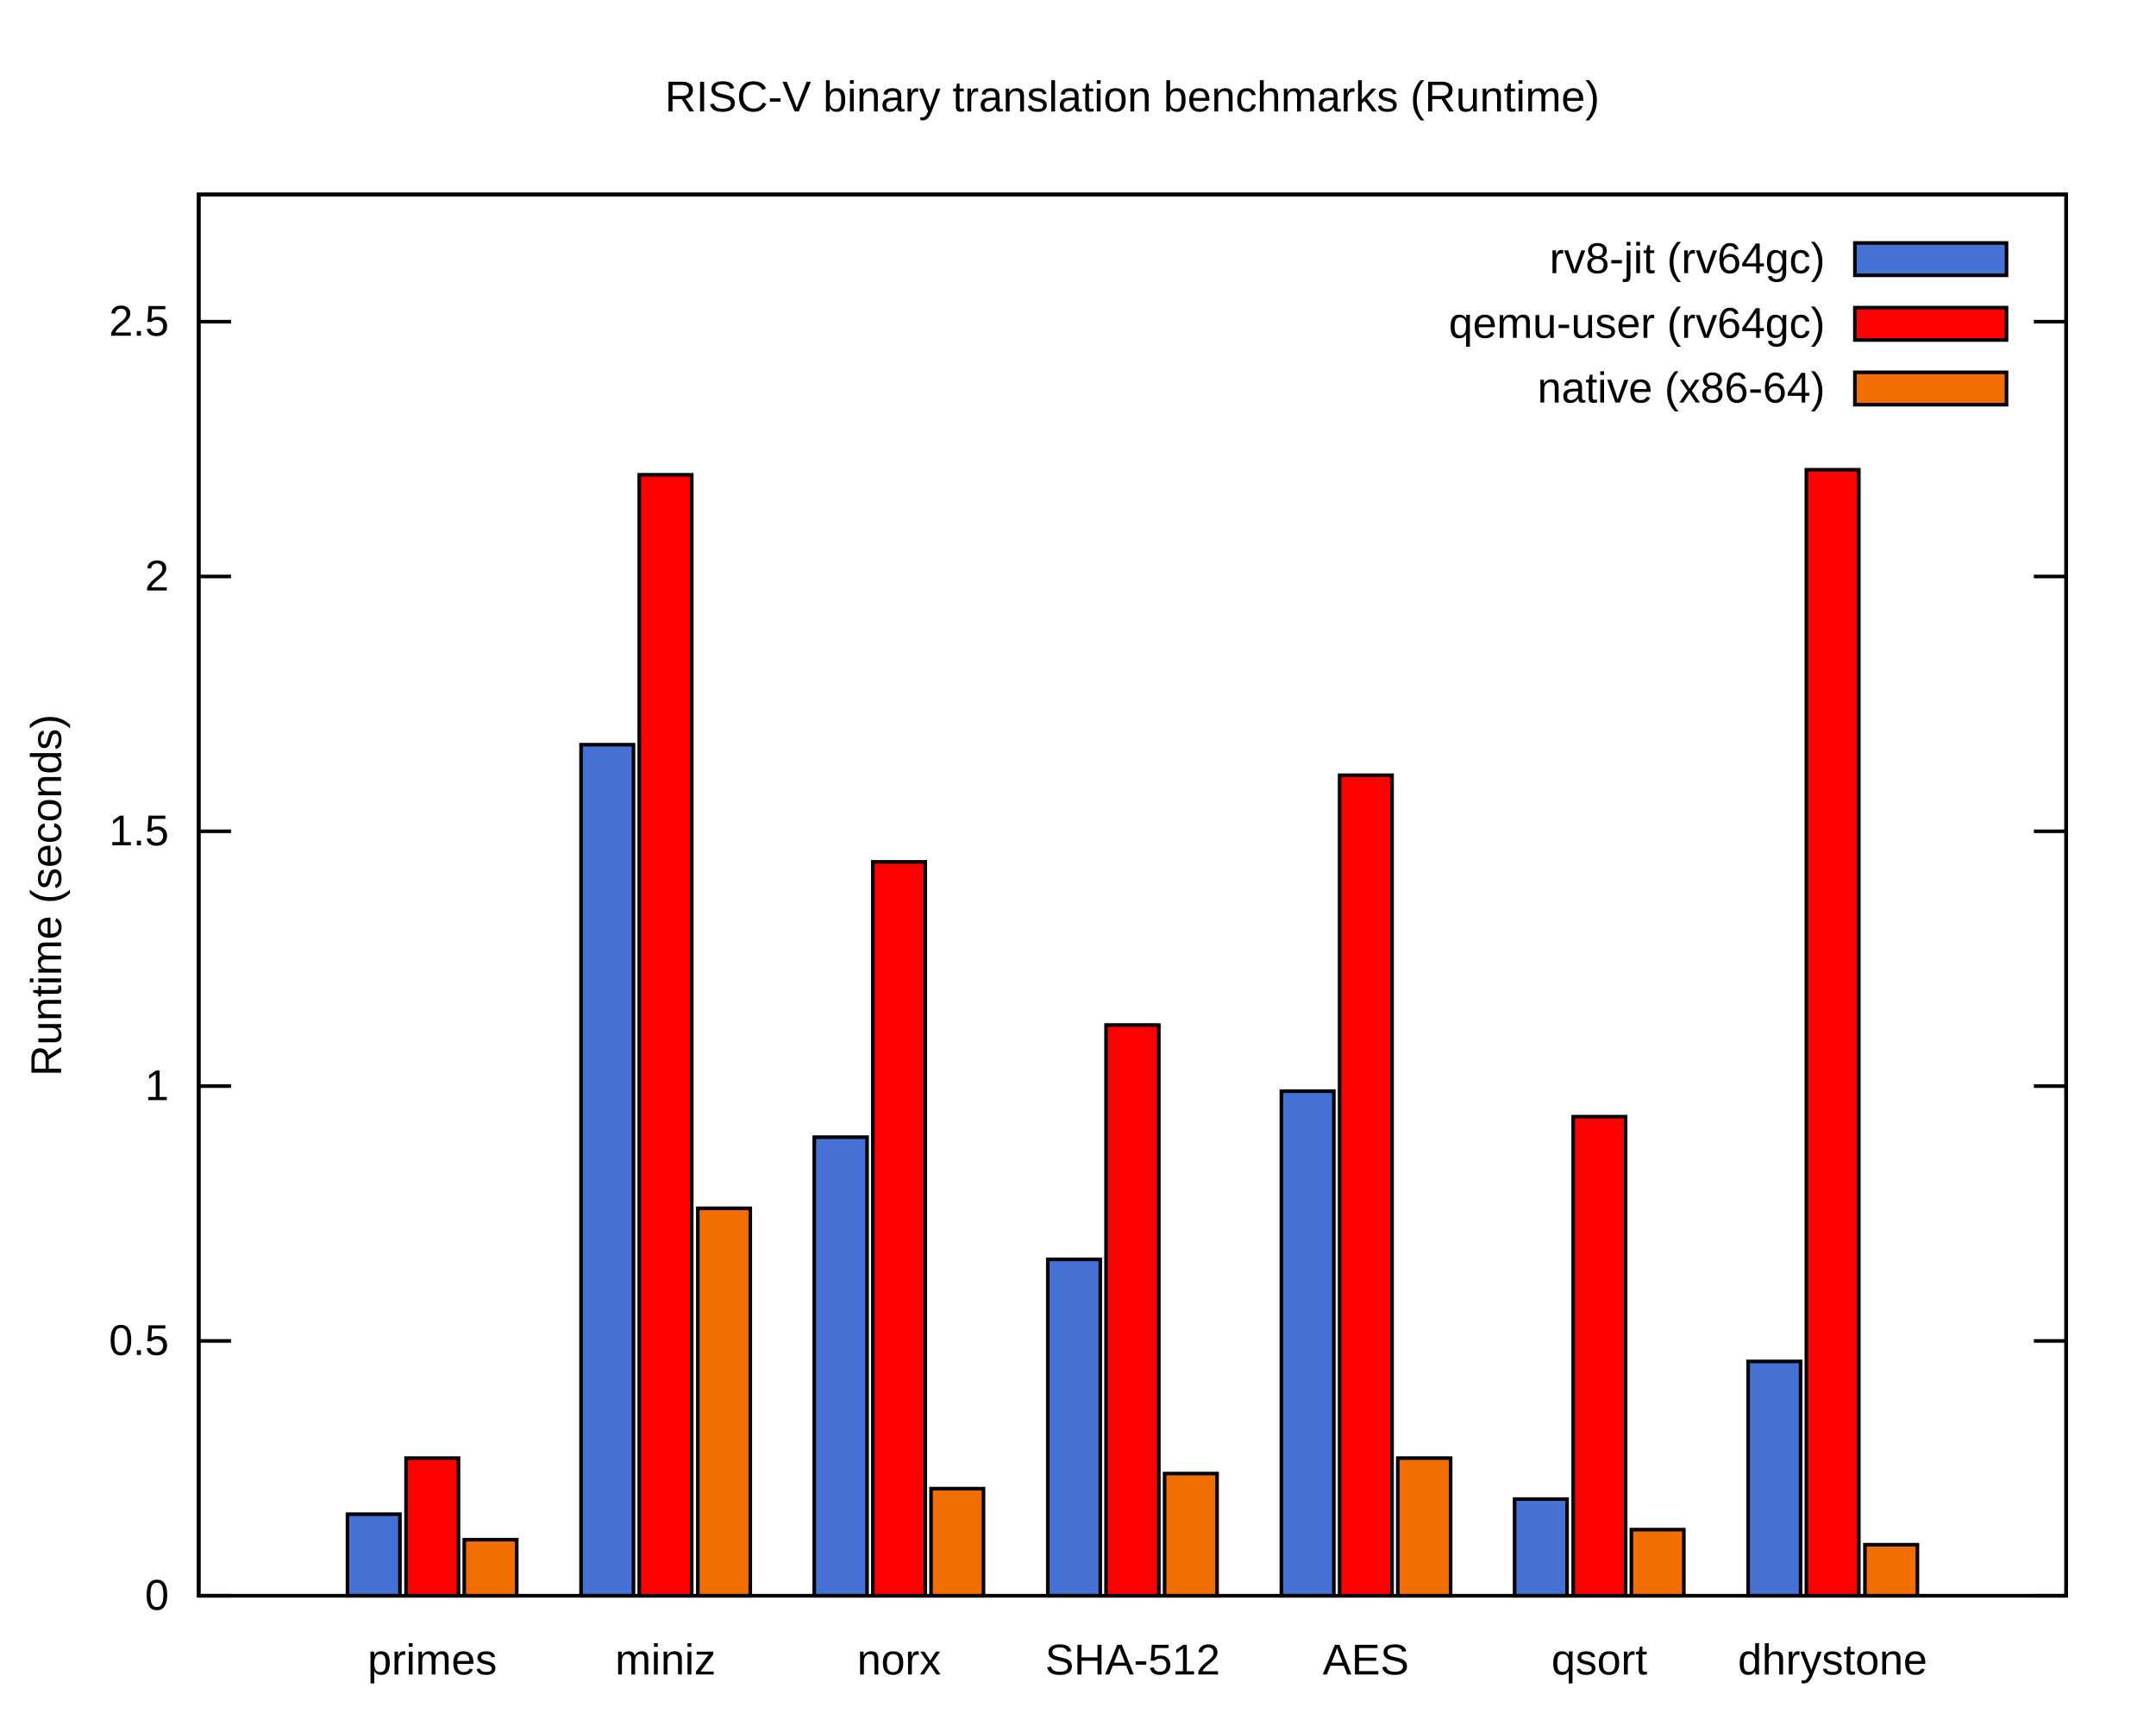
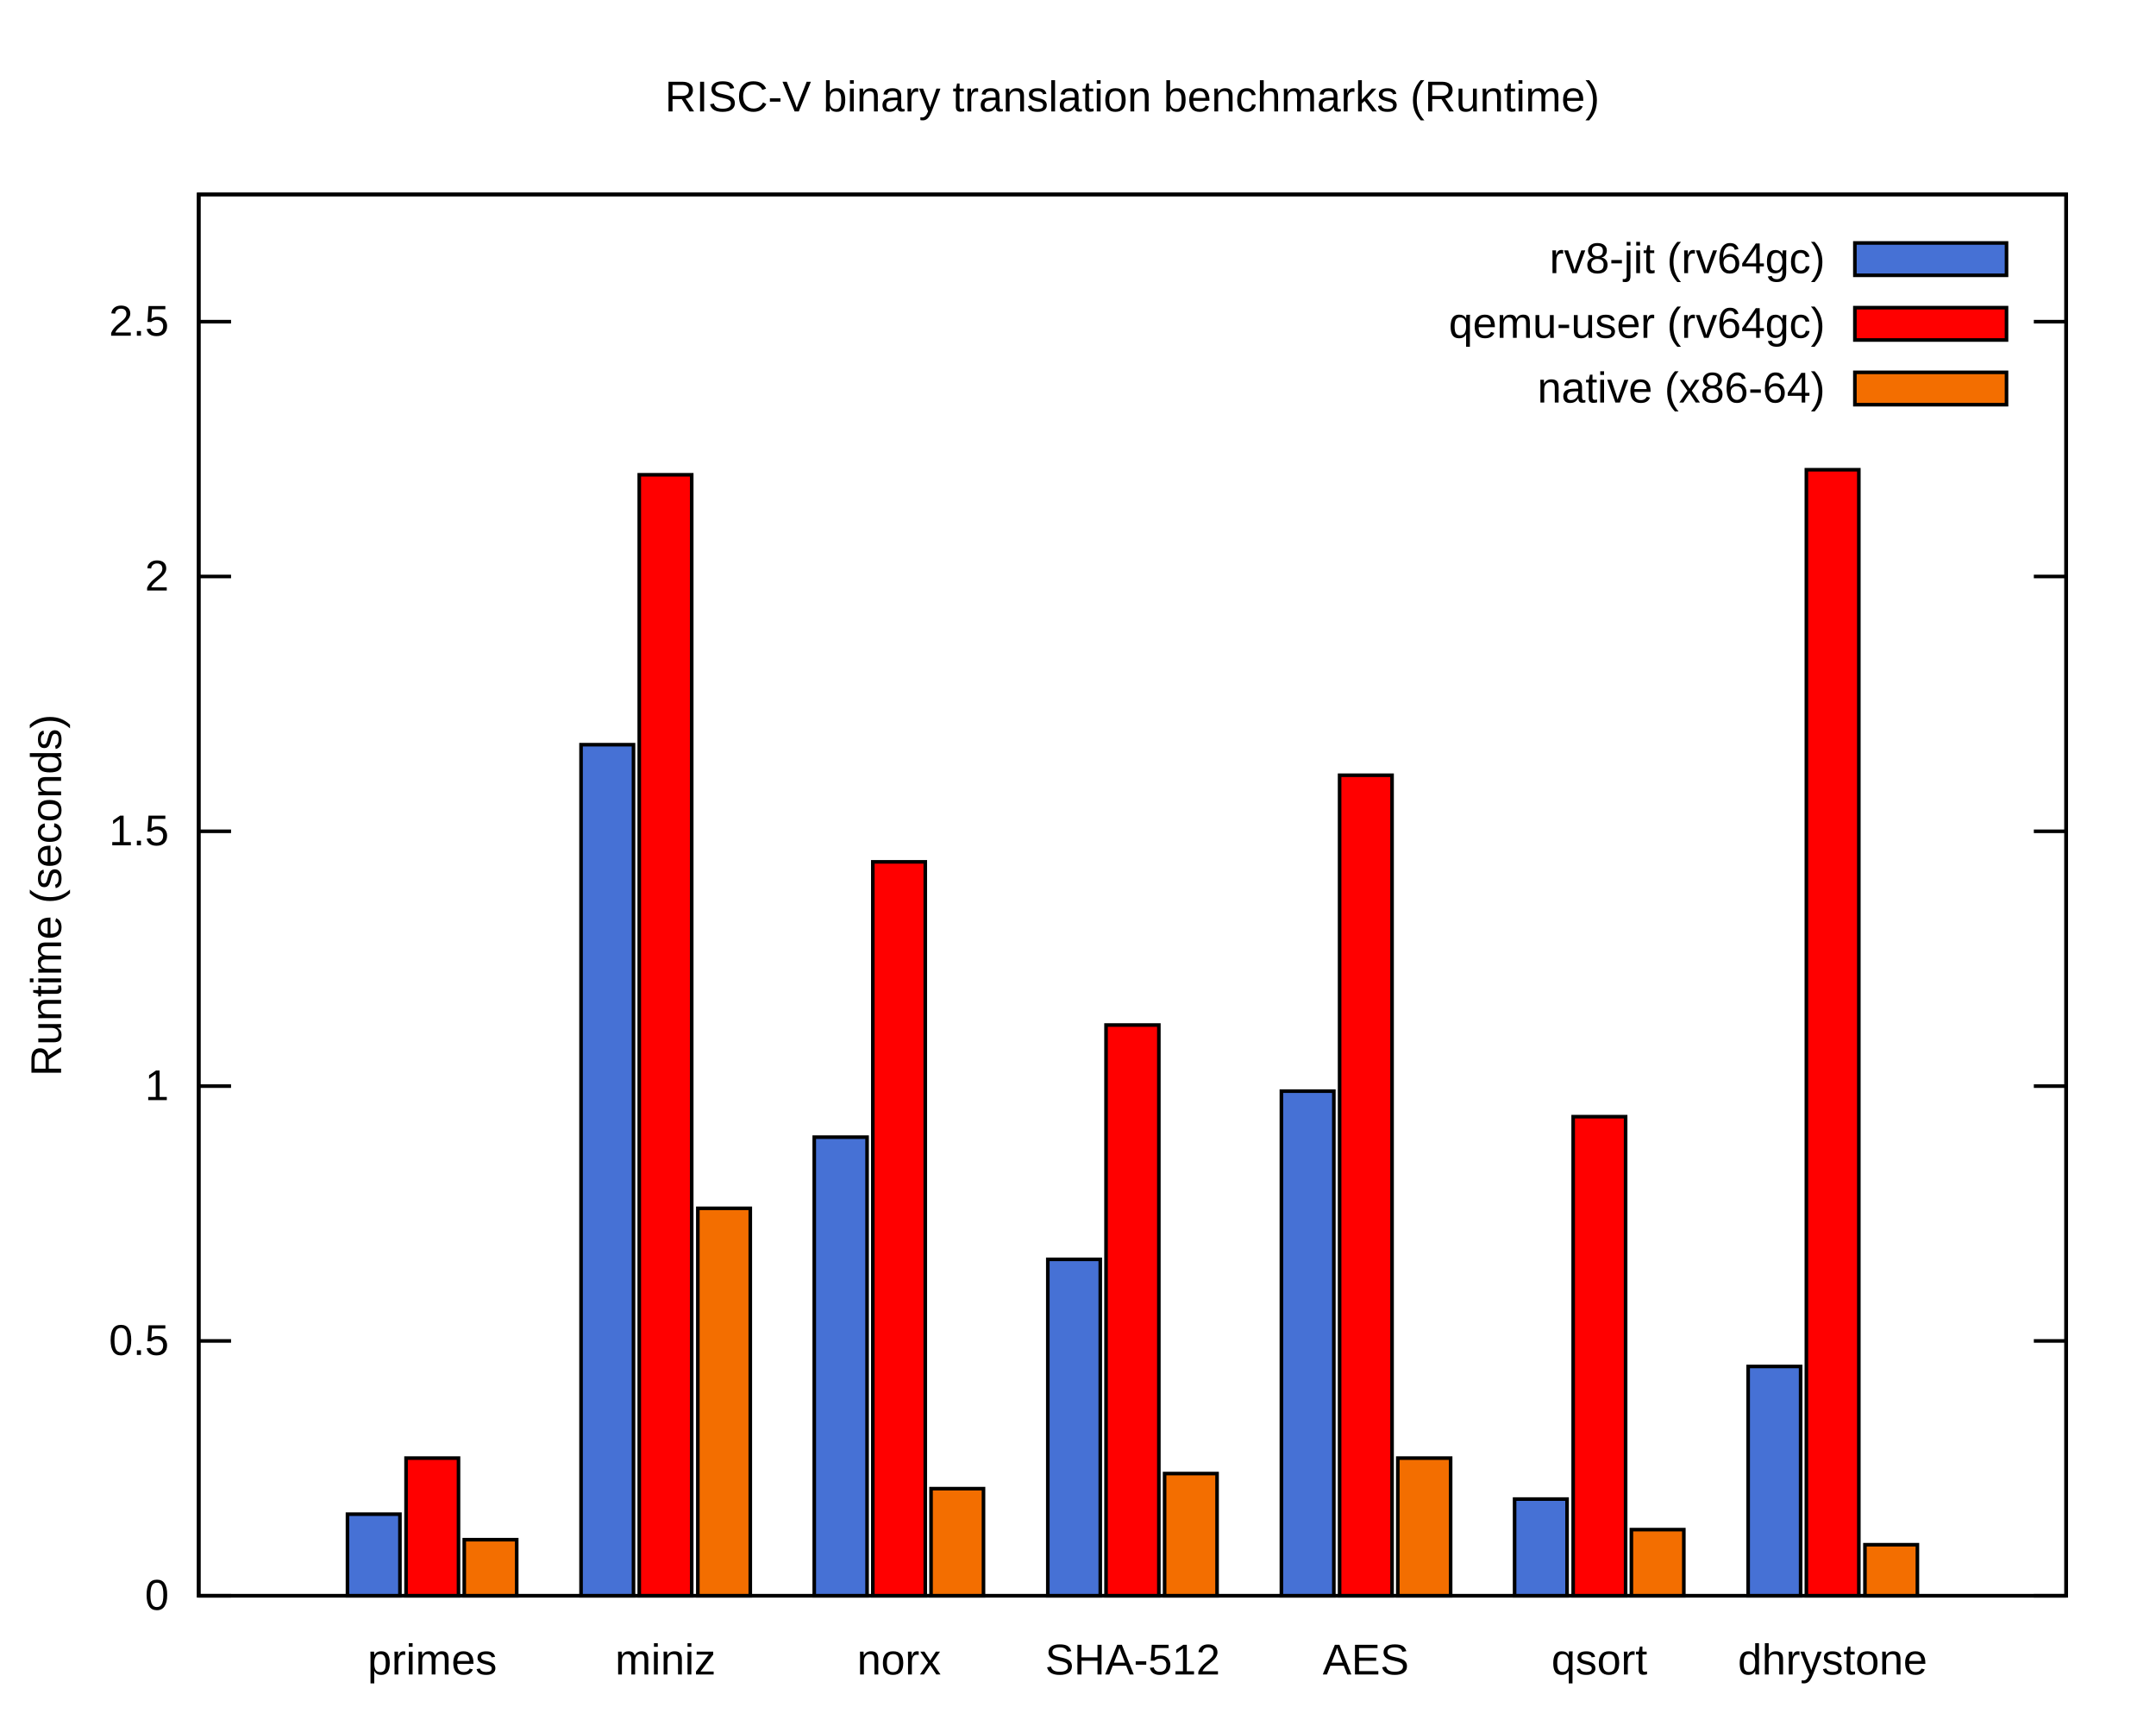
<svg xmlns="http://www.w3.org/2000/svg" xmlns:xlink="http://www.w3.org/1999/xlink" width="600" height="480" viewBox="0 0 600 480">
  <g id="gnuplot_canvas">
    <rect x="0" y="0" width="600" height="480" fill="none" />
    <defs>
      <circle id="gpDot" r="0.5" stroke-width="0.5" />
      <path id="gpPt0" stroke-width="0.222" stroke="currentColor" d="M-1,0 h2 M0,-1 v2" />
      <path id="gpPt1" stroke-width="0.222" stroke="currentColor" d="M-1,-1 L1,1 M1,-1 L-1,1" />
      <path id="gpPt2" stroke-width="0.222" stroke="currentColor" d="M-1,0 L1,0 M0,-1 L0,1 M-1,-1 L1,1 M-1,1 L1,-1" />
      <rect id="gpPt3" stroke-width="0.222" stroke="currentColor" x="-1" y="-1" width="2" height="2" />
      <rect id="gpPt4" stroke-width="0.222" stroke="currentColor" fill="currentColor" x="-1" y="-1" width="2" height="2" />
      <circle id="gpPt5" stroke-width="0.222" stroke="currentColor" cx="0" cy="0" r="1" />
      <use xlink:href="#gpPt5" id="gpPt6" fill="currentColor" stroke="none" />
      <path id="gpPt7" stroke-width="0.222" stroke="currentColor" d="M0,-1.33 L-1.33,0.67 L1.33,0.67 z" />
      <use xlink:href="#gpPt7" id="gpPt8" fill="currentColor" stroke="none" />
      <use xlink:href="#gpPt7" id="gpPt9" stroke="currentColor" transform="rotate(180)" />
      <use xlink:href="#gpPt9" id="gpPt10" fill="currentColor" stroke="none" />
      <use xlink:href="#gpPt3" id="gpPt11" stroke="currentColor" transform="rotate(45)" />
      <use xlink:href="#gpPt11" id="gpPt12" fill="currentColor" stroke="none" />
      <path id="gpPt13" stroke-width="0.222" stroke="currentColor" d="M0,1.330 L1.265,0.411 L0.782,-1.067 L-0.782,-1.076 L-1.265,0.411 z" />
      <use xlink:href="#gpPt13" id="gpPt14" fill="currentColor" stroke="none" />
      <filter id="textbox" filterUnits="objectBoundingBox" x="0" y="0" height="1" width="1">
        <feFlood flood-color="white" flood-opacity="1" result="bgnd" />
        <feComposite in="SourceGraphic" in2="bgnd" operator="atop" />
      </filter>
      <filter id="greybox" filterUnits="objectBoundingBox" x="0" y="0" height="1" width="1">
        <feFlood flood-color="lightgrey" flood-opacity="1" result="grey" />
        <feComposite in="SourceGraphic" in2="grey" operator="atop" />
      </filter>
    </defs>
    <g fill="none" color="white" stroke="currentColor" stroke-width="1.00" stroke-linecap="butt" stroke-linejoin="miter">
</g>
    <g fill="none" color="black" stroke="currentColor" stroke-width="1.00" stroke-linecap="butt" stroke-linejoin="miter">
      <path stroke="black" d="M55.3,444.0 L64.3,444.0 M575.0,444.0 L566.0,444.0  " />
      <g transform="translate(47.0,447.9)" stroke="none" fill="black" font-family="Arial" font-size="12.00" text-anchor="end">
        <text>
          <tspan font-family="Arial"> 0</tspan>
        </text>
      </g>
    </g>
    <g fill="none" color="black" stroke="currentColor" stroke-width="1.00" stroke-linecap="butt" stroke-linejoin="miter">
      <path stroke="black" d="M55.3,373.1 L64.3,373.1 M575.0,373.1 L566.0,373.1  " />
      <g transform="translate(47.0,377.0)" stroke="none" fill="black" font-family="Arial" font-size="12.00" text-anchor="end">
        <text>
          <tspan font-family="Arial"> 0.5</tspan>
        </text>
      </g>
    </g>
    <g fill="none" color="black" stroke="currentColor" stroke-width="1.00" stroke-linecap="butt" stroke-linejoin="miter">
      <path stroke="black" d="M55.3,302.2 L64.3,302.2 M575.0,302.2 L566.0,302.2  " />
      <g transform="translate(47.0,306.1)" stroke="none" fill="black" font-family="Arial" font-size="12.00" text-anchor="end">
        <text>
          <tspan font-family="Arial"> 1</tspan>
        </text>
      </g>
    </g>
    <g fill="none" color="black" stroke="currentColor" stroke-width="1.00" stroke-linecap="butt" stroke-linejoin="miter">
      <path stroke="black" d="M55.3,231.3 L64.3,231.3 M575.0,231.3 L566.0,231.3  " />
      <g transform="translate(47.0,235.2)" stroke="none" fill="black" font-family="Arial" font-size="12.00" text-anchor="end">
        <text>
          <tspan font-family="Arial"> 1.5</tspan>
        </text>
      </g>
    </g>
    <g fill="none" color="black" stroke="currentColor" stroke-width="1.00" stroke-linecap="butt" stroke-linejoin="miter">
      <path stroke="black" d="M55.3,160.4 L64.3,160.4 M575.0,160.4 L566.0,160.4  " />
      <g transform="translate(47.0,164.3)" stroke="none" fill="black" font-family="Arial" font-size="12.00" text-anchor="end">
        <text>
          <tspan font-family="Arial"> 2</tspan>
        </text>
      </g>
    </g>
    <g fill="none" color="black" stroke="currentColor" stroke-width="1.00" stroke-linecap="butt" stroke-linejoin="miter">
      <path stroke="black" d="M55.3,89.5 L64.3,89.5 M575.0,89.5 L566.0,89.5  " />
      <g transform="translate(47.0,93.4)" stroke="none" fill="black" font-family="Arial" font-size="12.00" text-anchor="end">
        <text>
          <tspan font-family="Arial"> 2.5</tspan>
        </text>
      </g>
    </g>
    <g fill="none" color="black" stroke="currentColor" stroke-width="1.00" stroke-linecap="butt" stroke-linejoin="miter">
      <path stroke="black" d="M120.3,444.0 M120.3,54.1  " />
      <g transform="translate(120.3,465.9)" stroke="none" fill="black" font-family="Arial" font-size="12.00" text-anchor="middle">
        <text>
          <tspan font-family="Arial">primes</tspan>
        </text>
      </g>
    </g>
    <g fill="none" color="black" stroke="currentColor" stroke-width="1.00" stroke-linecap="butt" stroke-linejoin="miter">
      <path stroke="black" d="M185.2,444.0 M185.2,54.1  " />
      <g transform="translate(185.2,465.9)" stroke="none" fill="black" font-family="Arial" font-size="12.00" text-anchor="middle">
        <text>
          <tspan font-family="Arial">miniz</tspan>
        </text>
      </g>
    </g>
    <g fill="none" color="black" stroke="currentColor" stroke-width="1.00" stroke-linecap="butt" stroke-linejoin="miter">
      <path stroke="black" d="M250.2,444.0 M250.2,54.1  " />
      <g transform="translate(250.2,465.9)" stroke="none" fill="black" font-family="Arial" font-size="12.00" text-anchor="middle">
        <text>
          <tspan font-family="Arial">norx</tspan>
        </text>
      </g>
    </g>
    <g fill="none" color="black" stroke="currentColor" stroke-width="1.00" stroke-linecap="butt" stroke-linejoin="miter">
      <path stroke="black" d="M315.2,444.0 M315.2,54.1  " />
      <g transform="translate(315.2,465.9)" stroke="none" fill="black" font-family="Arial" font-size="12.00" text-anchor="middle">
        <text>
          <tspan font-family="Arial">SHA-512</tspan>
        </text>
      </g>
    </g>
    <g fill="none" color="black" stroke="currentColor" stroke-width="1.00" stroke-linecap="butt" stroke-linejoin="miter">
      <path stroke="black" d="M380.1,444.0 M380.1,54.1  " />
      <g transform="translate(380.1,465.9)" stroke="none" fill="black" font-family="Arial" font-size="12.00" text-anchor="middle">
        <text>
          <tspan font-family="Arial">AES</tspan>
        </text>
      </g>
    </g>
    <g fill="none" color="black" stroke="currentColor" stroke-width="1.00" stroke-linecap="butt" stroke-linejoin="miter">
      <path stroke="black" d="M445.1,444.0 M445.1,54.1  " />
      <g transform="translate(445.1,465.9)" stroke="none" fill="black" font-family="Arial" font-size="12.00" text-anchor="middle">
        <text>
          <tspan font-family="Arial">qsort</tspan>
        </text>
      </g>
    </g>
    <g fill="none" color="black" stroke="currentColor" stroke-width="1.00" stroke-linecap="butt" stroke-linejoin="miter">
      <path stroke="black" d="M510.0,444.0 M510.0,54.1  " />
      <g transform="translate(510.0,465.9)" stroke="none" fill="black" font-family="Arial" font-size="12.00" text-anchor="middle">
        <text>
          <tspan font-family="Arial">dhrystone</tspan>
        </text>
      </g>
    </g>
    <g fill="none" color="black" stroke="currentColor" stroke-width="1.00" stroke-linecap="butt" stroke-linejoin="miter">
</g>
    <g fill="none" color="black" stroke="currentColor" stroke-width="1.00" stroke-linecap="butt" stroke-linejoin="miter">
      <path stroke="black" d="M55.3,54.1 L55.3,444.0 L575.0,444.0 L575.0,54.1 L55.3,54.1 Z  " />
    </g>
    <g fill="none" color="black" stroke="currentColor" stroke-width="1.00" stroke-linecap="butt" stroke-linejoin="miter">
      <g transform="translate(17.0,249.1) rotate(270)" stroke="none" fill="black" font-family="Arial" font-size="12.00" text-anchor="middle">
        <text>
          <tspan font-family="Arial">Runtime (seconds)</tspan>
        </text>
      </g>
    </g>
    <g fill="none" color="black" stroke="currentColor" stroke-width="1.00" stroke-linecap="butt" stroke-linejoin="miter">
      <g transform="translate(315.1,31.0)" stroke="none" fill="black" font-family="Arial" font-size="12.00" text-anchor="middle">
        <text>
          <tspan font-family="Arial">RISC-V binary translation benchmarks (Runtime)</tspan>
        </text>
      </g>
    </g>
    <g id="gnuplot_plot_1">
      <g fill="none" color="black" stroke="currentColor" stroke-width="1.00" stroke-linecap="butt" stroke-linejoin="miter">
        <g transform="translate(507.9,76.0)" stroke="none" fill="black" font-family="Arial" font-size="12.00" text-anchor="end">
          <text>
            <tspan font-family="Arial">rv8-jit (rv64gc)</tspan>
          </text>
        </g>
      </g>
      <g fill="none" color="black" stroke="currentColor" stroke-width="1.00" stroke-linecap="butt" stroke-linejoin="miter">
        <g stroke="none" shape-rendering="crispEdges">
          <polygon fill="rgb( 70, 113, 213)" points="516.2,76.6 558.4,76.6 558.4,67.6 516.2,67.6 " />
        </g>
        <path stroke="black" d="M516.2,76.6 L558.4,76.6 L558.4,67.6 L516.2,67.6 L516.2,76.6 Z  " />
      </g>
      <g fill="none" color="black" stroke="currentColor" stroke-width="1.00" stroke-linecap="butt" stroke-linejoin="miter">
        <g stroke="none" shape-rendering="crispEdges">
          <polygon fill="rgb( 70, 113, 213)" points="96.7,444.0 111.4,444.0 111.4,421.2 96.7,421.2 " />
        </g>
        <path stroke="black" d="M96.7,444.0 L96.7,421.3 L111.3,421.3 L111.3,444.0 L96.7,444.0 Z  " />
      </g>
      <g fill="none" color="black" stroke="currentColor" stroke-width="1.00" stroke-linecap="butt" stroke-linejoin="miter">
        <g stroke="none" shape-rendering="crispEdges">
          <polygon fill="rgb( 70, 113, 213)" points="161.7,444.0 176.4,444.0 176.4,207.1 161.7,207.1 " />
        </g>
        <path stroke="black" d="M161.7,444.0 L161.7,207.2 L176.3,207.2 L176.3,444.0 L161.7,444.0 Z  " />
      </g>
      <g fill="none" color="black" stroke="currentColor" stroke-width="1.00" stroke-linecap="butt" stroke-linejoin="miter">
        <g stroke="none" shape-rendering="crispEdges">
          <polygon fill="rgb( 70, 113, 213)" points="226.6,444.0 241.4,444.0 241.4,316.3 226.6,316.3 " />
        </g>
        <path stroke="black" d="M226.6,444.0 L226.6,316.4 L241.3,316.4 L241.3,444.0 L226.6,444.0 Z  " />
      </g>
      <g fill="none" color="black" stroke="currentColor" stroke-width="1.00" stroke-linecap="butt" stroke-linejoin="miter">
        <g stroke="none" shape-rendering="crispEdges">
          <polygon fill="rgb( 70, 113, 213)" points="291.6,444.0 306.3,444.0 306.3,350.3 291.6,350.3 " />
        </g>
        <path stroke="black" d="M291.6,444.0 L291.6,350.4 L306.2,350.4 L306.2,444.0 L291.6,444.0 Z  " />
      </g>
      <g fill="none" color="black" stroke="currentColor" stroke-width="1.00" stroke-linecap="butt" stroke-linejoin="miter">
        <g stroke="none" shape-rendering="crispEdges">
          <polygon fill="rgb( 70, 113, 213)" points="356.6,444.0 371.3,444.0 371.3,303.5 356.6,303.5 " />
        </g>
        <path stroke="black" d="M356.6,444.0 L356.6,303.6 L371.2,303.6 L371.2,444.0 L356.6,444.0 Z  " />
      </g>
      <g fill="none" color="black" stroke="currentColor" stroke-width="1.00" stroke-linecap="butt" stroke-linejoin="miter">
        <g stroke="none" shape-rendering="crispEdges">
          <polygon fill="rgb( 70, 113, 213)" points="421.5,444.0 436.2,444.0 436.2,417.0 421.5,417.0 " />
        </g>
        <path stroke="black" d="M421.5,444.0 L421.5,417.1 L436.1,417.1 L436.1,444.0 L421.5,444.0 Z  " />
      </g>
      <g fill="none" color="black" stroke="currentColor" stroke-width="1.00" stroke-linecap="butt" stroke-linejoin="miter">
        <g stroke="none" shape-rendering="crispEdges">
-           <polygon fill="rgb( 70, 113, 213)" points="486.5,444.0 501.2,444.0 501.2,378.7 486.5,378.7 " />
-         </g>
-         <path stroke="black" d="M486.5,444.0 L486.5,378.8 L501.1,378.8 L501.1,444.0 L486.5,444.0 Z  " />
+           <polygon fill="rgb( 70, 113, 213)" points="486.5,444.0 501.2,444.0 501.2,380.1 486.5,380.1 " />
+         </g>
+         <path stroke="black" d="M486.5,444.0 L486.5,380.2 L501.1,380.2 L501.1,444.0 L486.5,444.0 Z  " />
      </g>
      <g fill="none" color="black" stroke="currentColor" stroke-width="1.00" stroke-linecap="butt" stroke-linejoin="miter">
</g>
    </g>
    <g id="gnuplot_plot_2">
      <g fill="none" color="black" stroke="currentColor" stroke-width="1.00" stroke-linecap="butt" stroke-linejoin="miter">
        <g transform="translate(507.9,94.0)" stroke="none" fill="black" font-family="Arial" font-size="12.00" text-anchor="end">
          <text>
            <tspan font-family="Arial">qemu-user (rv64gc)</tspan>
          </text>
        </g>
      </g>
      <g fill="none" color="black" stroke="currentColor" stroke-width="1.00" stroke-linecap="butt" stroke-linejoin="miter">
        <g stroke="none" shape-rendering="crispEdges">
          <polygon fill="rgb(255,   0,   0)" points="516.2,94.6 558.4,94.6 558.4,85.6 516.2,85.6 " />
        </g>
        <path stroke="black" d="M516.2,94.6 L558.4,94.6 L558.4,85.6 L516.2,85.6 L516.2,94.6 Z  " />
      </g>
      <g fill="none" color="black" stroke="currentColor" stroke-width="1.00" stroke-linecap="butt" stroke-linejoin="miter">
        <g stroke="none" shape-rendering="crispEdges">
          <polygon fill="rgb(255,   0,   0)" points="113.0,444.0 127.7,444.0 127.7,405.6 113.0,405.6 " />
        </g>
        <path stroke="black" d="M113.0,444.0 L113.0,405.7 L127.6,405.7 L127.6,444.0 L113.0,444.0 Z  " />
      </g>
      <g fill="none" color="black" stroke="currentColor" stroke-width="1.00" stroke-linecap="butt" stroke-linejoin="miter">
        <g stroke="none" shape-rendering="crispEdges">
          <polygon fill="rgb(255,   0,   0)" points="177.9,444.0 192.6,444.0 192.6,132.0 177.9,132.0 " />
        </g>
        <path stroke="black" d="M177.9,444.0 L177.9,132.1 L192.5,132.1 L192.5,444.0 L177.9,444.0 Z  " />
      </g>
      <g fill="none" color="black" stroke="currentColor" stroke-width="1.00" stroke-linecap="butt" stroke-linejoin="miter">
        <g stroke="none" shape-rendering="crispEdges">
          <polygon fill="rgb(255,   0,   0)" points="242.9,444.0 257.6,444.0 257.6,239.7 242.9,239.7 " />
        </g>
        <path stroke="black" d="M242.9,444.0 L242.9,239.8 L257.5,239.8 L257.5,444.0 L242.9,444.0 Z  " />
      </g>
      <g fill="none" color="black" stroke="currentColor" stroke-width="1.00" stroke-linecap="butt" stroke-linejoin="miter">
        <g stroke="none" shape-rendering="crispEdges">
          <polygon fill="rgb(255,   0,   0)" points="307.8,444.0 322.6,444.0 322.6,285.1 307.8,285.1 " />
        </g>
        <path stroke="black" d="M307.8,444.0 L307.8,285.2 L322.5,285.2 L322.5,444.0 L307.8,444.0 Z  " />
      </g>
      <g fill="none" color="black" stroke="currentColor" stroke-width="1.00" stroke-linecap="butt" stroke-linejoin="miter">
        <g stroke="none" shape-rendering="crispEdges">
          <polygon fill="rgb(255,   0,   0)" points="372.8,444.0 387.5,444.0 387.5,215.6 372.8,215.6 " />
        </g>
        <path stroke="black" d="M372.8,444.0 L372.8,215.7 L387.4,215.7 L387.4,444.0 L372.8,444.0 Z  " />
      </g>
      <g fill="none" color="black" stroke="currentColor" stroke-width="1.00" stroke-linecap="butt" stroke-linejoin="miter">
        <g stroke="none" shape-rendering="crispEdges">
          <polygon fill="rgb(255,   0,   0)" points="437.8,444.0 452.5,444.0 452.5,310.6 437.8,310.6 " />
        </g>
        <path stroke="black" d="M437.8,444.0 L437.8,310.7 L452.4,310.7 L452.4,444.0 L437.8,444.0 Z  " />
      </g>
      <g fill="none" color="black" stroke="currentColor" stroke-width="1.00" stroke-linecap="butt" stroke-linejoin="miter">
        <g stroke="none" shape-rendering="crispEdges">
          <polygon fill="rgb(255,   0,   0)" points="502.7,444.0 517.4,444.0 517.4,130.6 502.7,130.6 " />
        </g>
        <path stroke="black" d="M502.7,444.0 L502.7,130.7 L517.3,130.7 L517.3,444.0 L502.7,444.0 Z  " />
      </g>
      <g fill="none" color="black" stroke="currentColor" stroke-width="1.00" stroke-linecap="butt" stroke-linejoin="miter">
</g>
    </g>
    <g id="gnuplot_plot_3">
      <g fill="none" color="black" stroke="currentColor" stroke-width="1.00" stroke-linecap="butt" stroke-linejoin="miter">
        <g transform="translate(507.9,112.0)" stroke="none" fill="black" font-family="Arial" font-size="12.00" text-anchor="end">
          <text>
            <tspan font-family="Arial">native (x86-64)</tspan>
          </text>
        </g>
      </g>
      <g fill="none" color="black" stroke="currentColor" stroke-width="1.00" stroke-linecap="butt" stroke-linejoin="miter">
        <g stroke="none" shape-rendering="crispEdges">
          <polygon fill="rgb(243, 110,   0)" points="516.2,112.6 558.4,112.6 558.4,103.6 516.2,103.6 " />
        </g>
        <path stroke="black" d="M516.2,112.6 L558.4,112.6 L558.4,103.6 L516.2,103.6 L516.2,112.6 Z  " />
      </g>
      <g fill="none" color="black" stroke="currentColor" stroke-width="1.00" stroke-linecap="butt" stroke-linejoin="miter">
        <g stroke="none" shape-rendering="crispEdges">
          <polygon fill="rgb(243, 110,   0)" points="129.2,444.0 143.9,444.0 143.9,428.3 129.2,428.3 " />
        </g>
        <path stroke="black" d="M129.2,444.0 L129.2,428.4 L143.8,428.4 L143.8,444.0 L129.2,444.0 Z  " />
      </g>
      <g fill="none" color="black" stroke="currentColor" stroke-width="1.00" stroke-linecap="butt" stroke-linejoin="miter">
        <g stroke="none" shape-rendering="crispEdges">
          <polygon fill="rgb(243, 110,   0)" points="194.2,444.0 208.9,444.0 208.9,336.1 194.2,336.1 " />
        </g>
        <path stroke="black" d="M194.2,444.0 L194.2,336.2 L208.8,336.2 L208.8,444.0 L194.2,444.0 Z  " />
      </g>
      <g fill="none" color="black" stroke="currentColor" stroke-width="1.00" stroke-linecap="butt" stroke-linejoin="miter">
        <g stroke="none" shape-rendering="crispEdges">
          <polygon fill="rgb(243, 110,   0)" points="259.1,444.0 273.8,444.0 273.8,414.1 259.1,414.1 " />
        </g>
        <path stroke="black" d="M259.1,444.0 L259.1,414.2 L273.7,414.2 L273.7,444.0 L259.1,444.0 Z  " />
      </g>
      <g fill="none" color="black" stroke="currentColor" stroke-width="1.00" stroke-linecap="butt" stroke-linejoin="miter">
        <g stroke="none" shape-rendering="crispEdges">
          <polygon fill="rgb(243, 110,   0)" points="324.1,444.0 338.8,444.0 338.8,409.9 324.1,409.9 " />
        </g>
        <path stroke="black" d="M324.1,444.0 L324.1,410.0 L338.7,410.0 L338.7,444.0 L324.1,444.0 Z  " />
      </g>
      <g fill="none" color="black" stroke="currentColor" stroke-width="1.00" stroke-linecap="butt" stroke-linejoin="miter">
        <g stroke="none" shape-rendering="crispEdges">
          <polygon fill="rgb(243, 110,   0)" points="389.0,444.0 403.8,444.0 403.8,405.6 389.0,405.6 " />
        </g>
        <path stroke="black" d="M389.0,444.0 L389.0,405.7 L403.7,405.7 L403.7,444.0 L389.0,444.0 Z  " />
      </g>
      <g fill="none" color="black" stroke="currentColor" stroke-width="1.00" stroke-linecap="butt" stroke-linejoin="miter">
        <g stroke="none" shape-rendering="crispEdges">
          <polygon fill="rgb(243, 110,   0)" points="454.0,444.0 468.7,444.0 468.7,425.5 454.0,425.5 " />
        </g>
        <path stroke="black" d="M454.0,444.0 L454.0,425.6 L468.6,425.6 L468.6,444.0 L454.0,444.0 Z  " />
      </g>
      <g fill="none" color="black" stroke="currentColor" stroke-width="1.00" stroke-linecap="butt" stroke-linejoin="miter">
        <g stroke="none" shape-rendering="crispEdges">
          <polygon fill="rgb(243, 110,   0)" points="519.0,444.0 533.7,444.0 533.7,429.7 519.0,429.7 " />
        </g>
        <path stroke="black" d="M519.0,444.0 L519.0,429.8 L533.6,429.8 L533.6,444.0 L519.0,444.0 Z  " />
      </g>
      <g fill="none" color="black" stroke="currentColor" stroke-width="1.00" stroke-linecap="butt" stroke-linejoin="miter">
</g>
    </g>
    <g fill="none" color="white" stroke="rgb(243, 110,   0)" stroke-width="2.00" stroke-linecap="butt" stroke-linejoin="miter">
</g>
    <g fill="none" color="black" stroke="currentColor" stroke-width="2.00" stroke-linecap="butt" stroke-linejoin="miter">
</g>
    <g fill="none" color="black" stroke="black" stroke-width="1.00" stroke-linecap="butt" stroke-linejoin="miter">
</g>
    <g fill="none" color="black" stroke="currentColor" stroke-width="1.00" stroke-linecap="butt" stroke-linejoin="miter">
      <path stroke="black" d="M55.3,54.1 L55.3,444.0 L575.0,444.0 L575.0,54.1 L55.3,54.1 Z  " />
    </g>
    <g fill="none" color="black" stroke="currentColor" stroke-width="1.00" stroke-linecap="butt" stroke-linejoin="miter">
</g>
  </g>
</svg>
